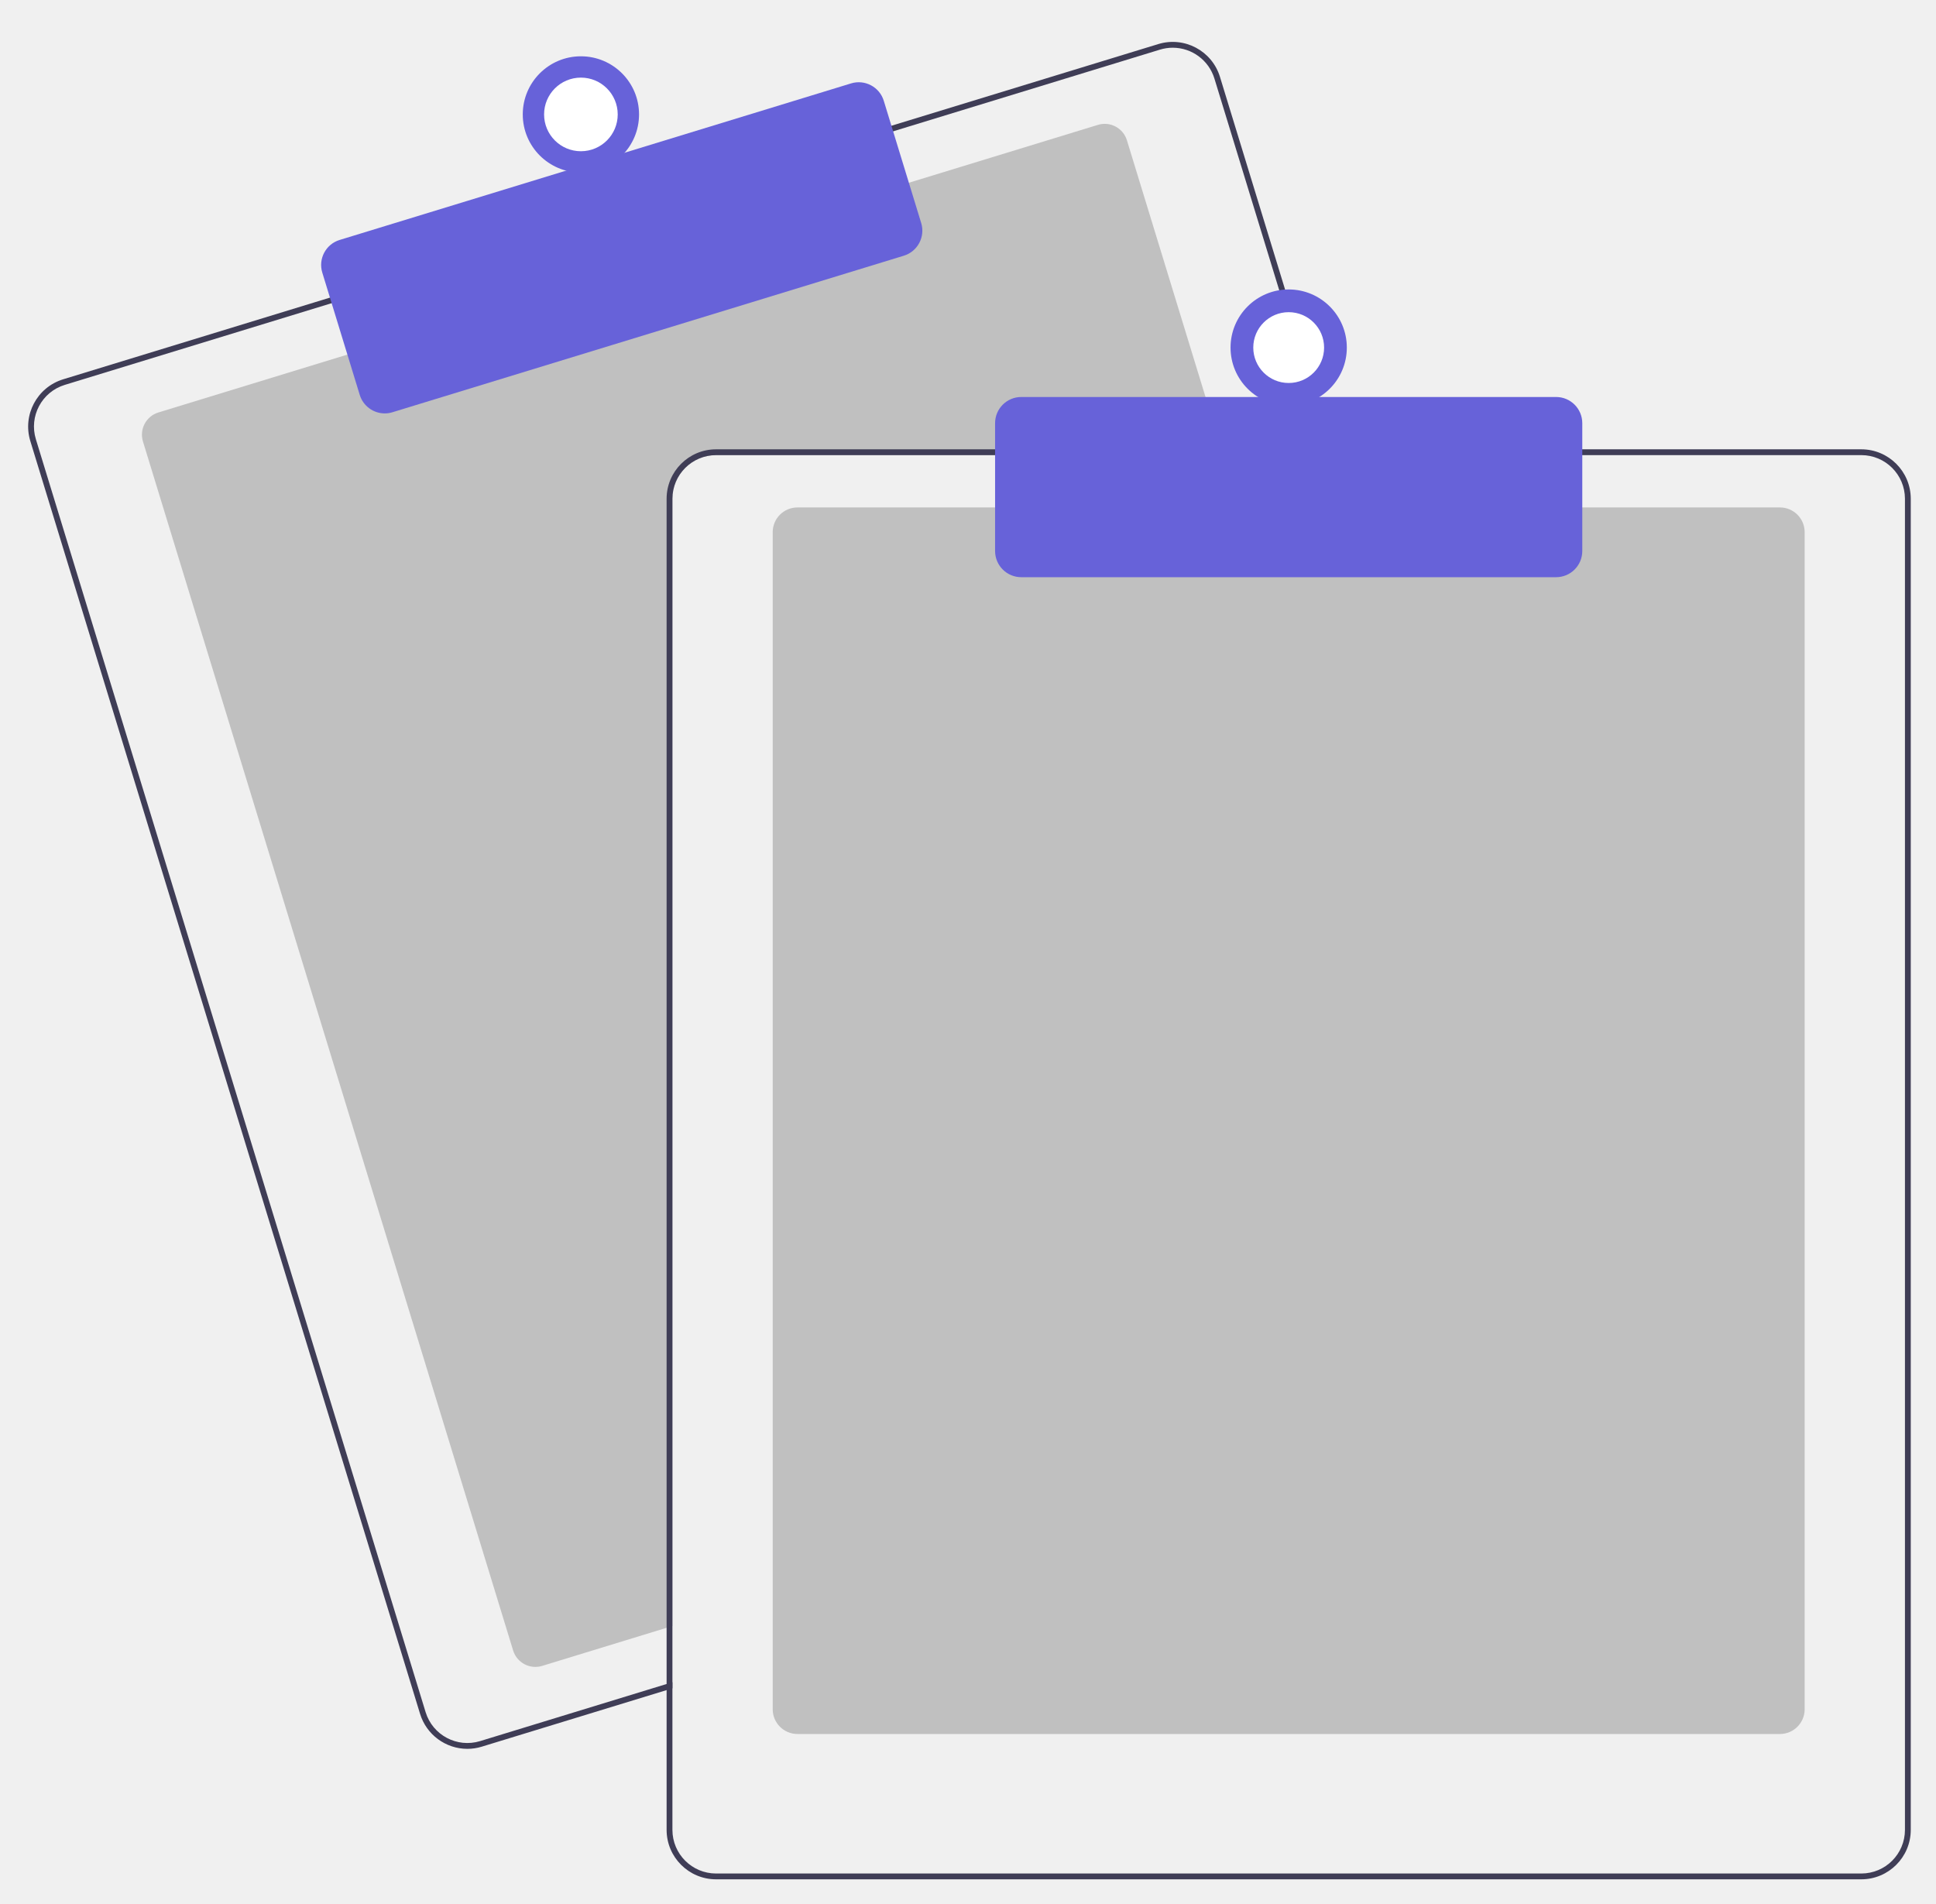
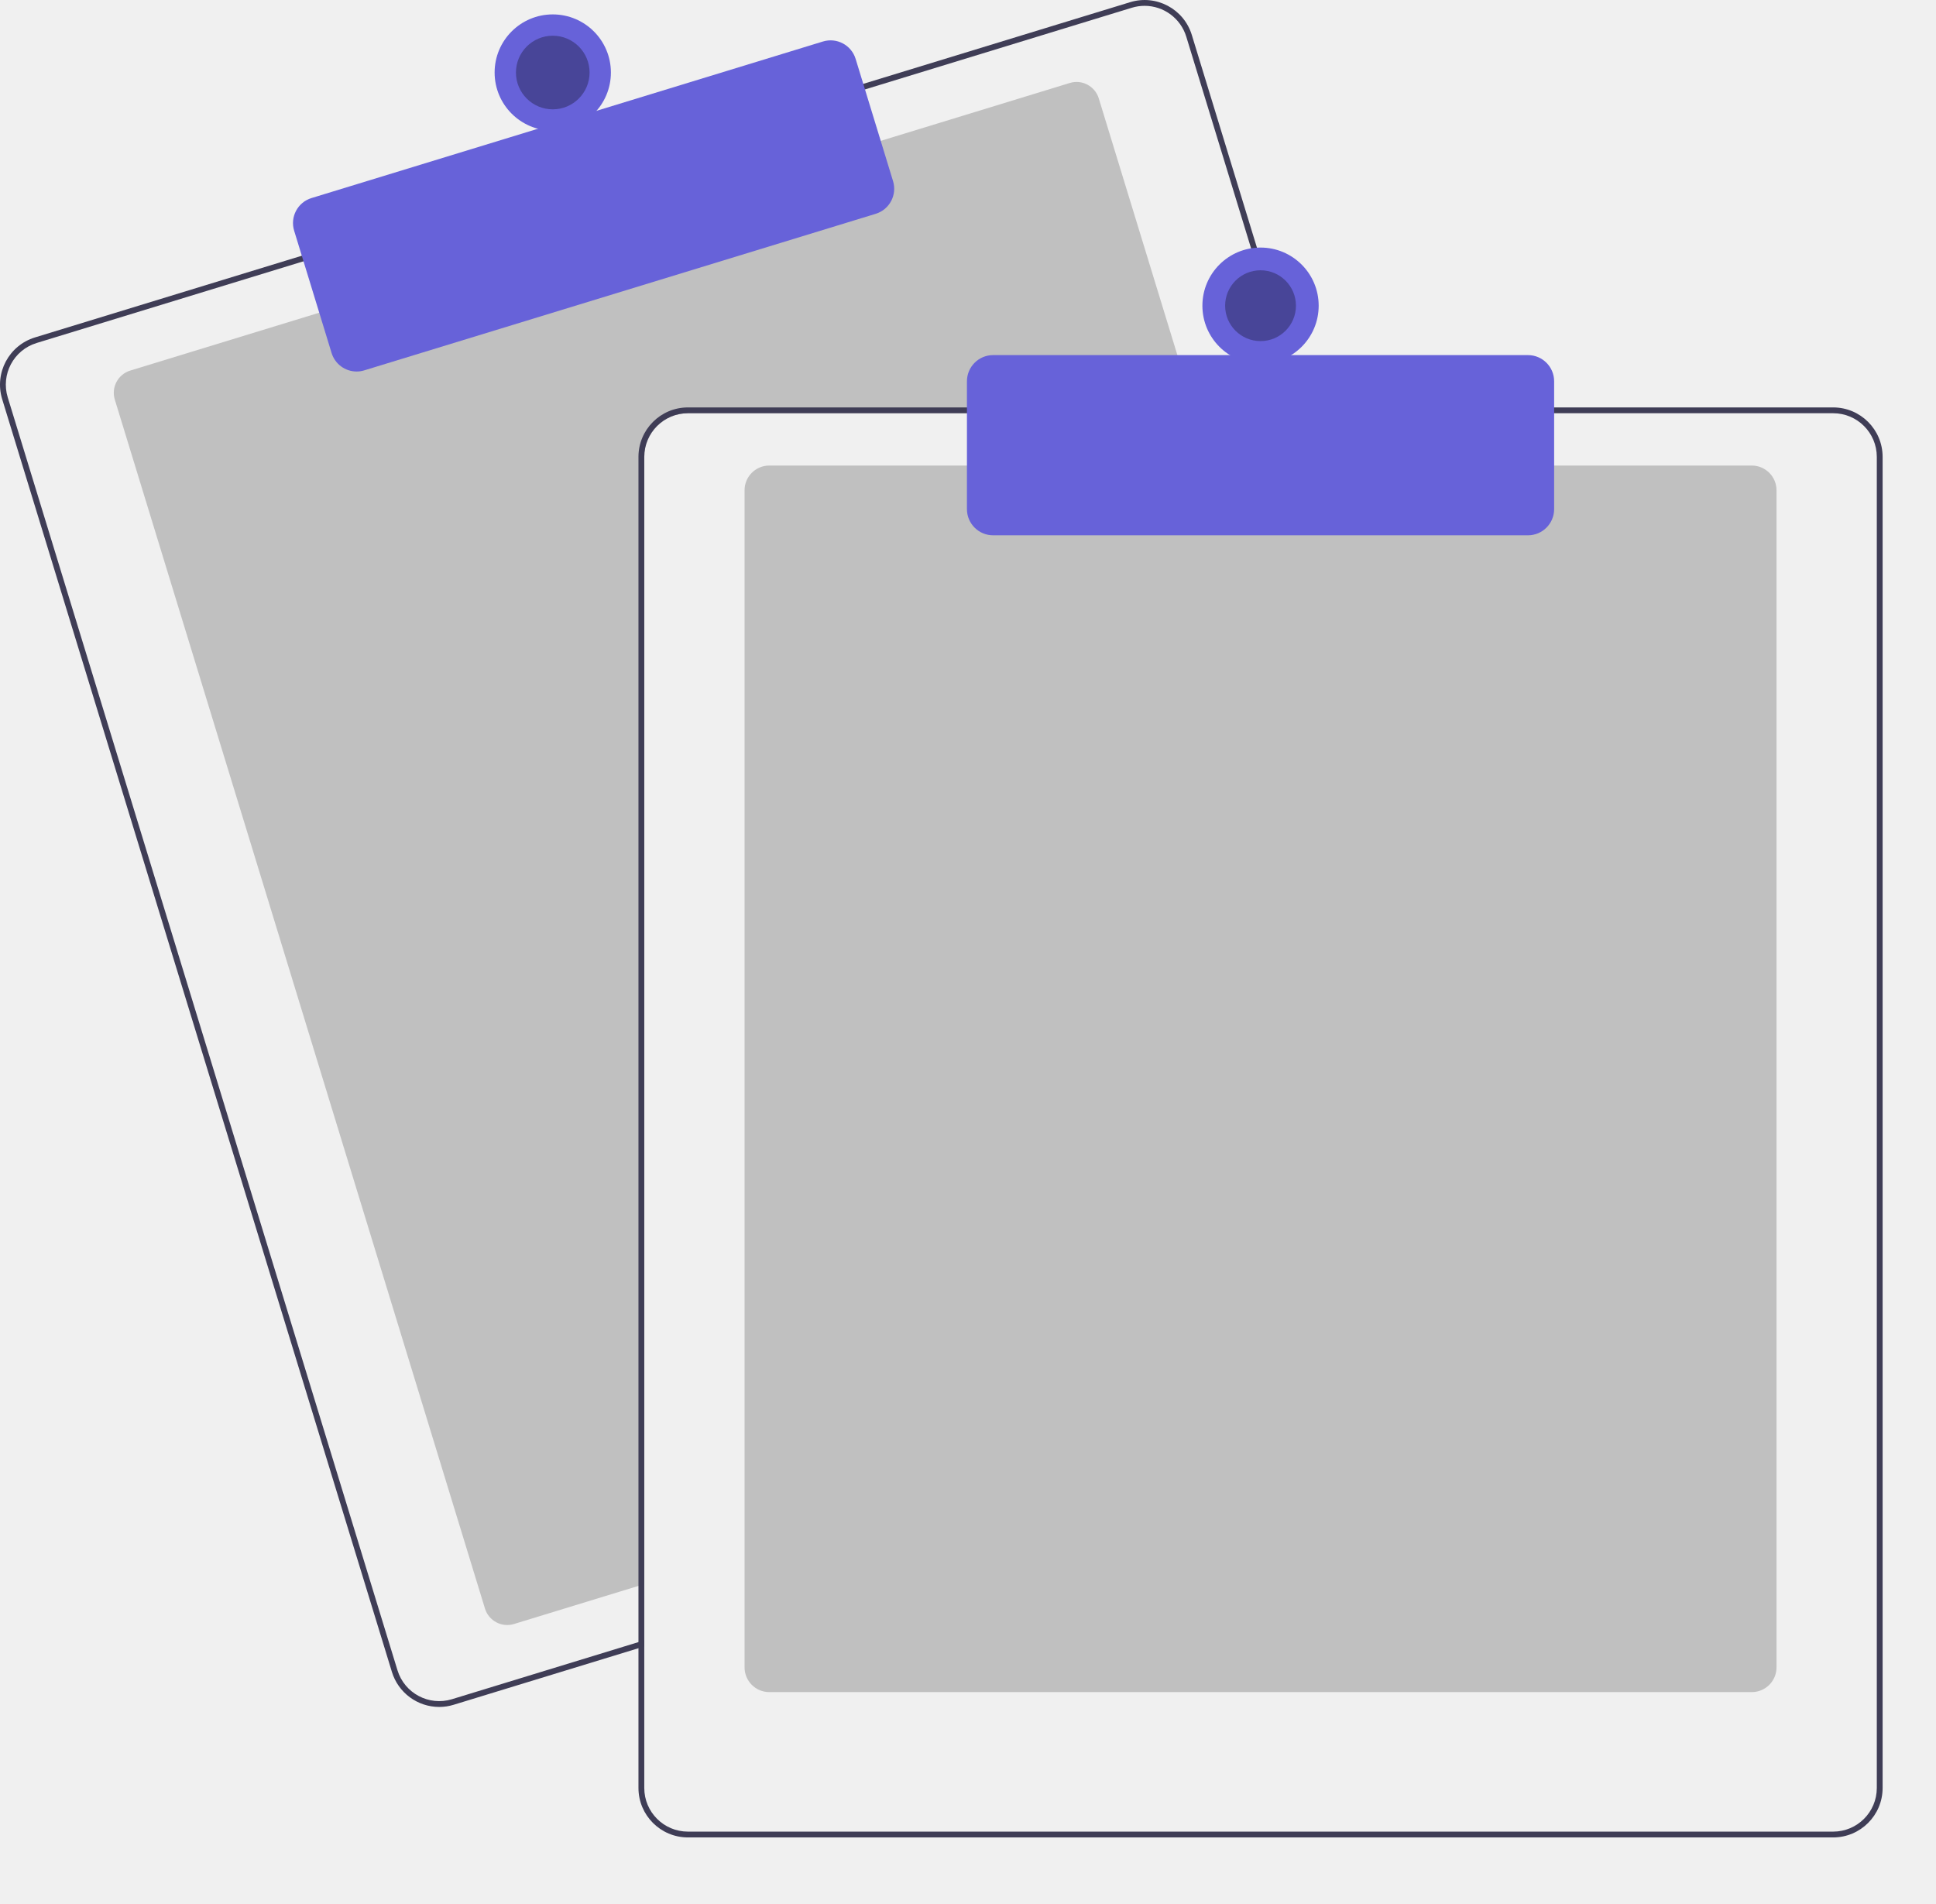
- <svg xmlns="http://www.w3.org/2000/svg" version="1.1" id="b21613c9-2bf0-4d37-bef0-3b193d34fc5d" x="0px" y="0px" width="666px" height="655px" viewBox="-9.682 -14.413 666 655" enable-background="new -9.682 -14.413 666 655" xml:space="preserve">
-   <path opacity="0.2" d="M411.146,142.174h-174.51c-8.28,0.01-14.99,6.72-15,15v387.85l-2,0.61l-42.811,13.11  c-4.225,1.288-8.694-1.088-9.989-5.311L39.496,137.484c-1.29-4.225,1.087-8.696,5.311-9.99l65.97-20.2l191.251-58.54l65.969-20.2  c4.218-1.298,8.688,1.069,9.986,5.286c0.002,0.004,0.003,0.009,0.004,0.014l32.551,106.32L411.146,142.174z" />
-   <path fill="#3F3D56" d="M449.226,140.174l-39.23-128.14c-2.743-8.976-12.243-14.027-21.219-11.284  c-0.004,0.001-0.007,0.002-0.011,0.003l-92.75,28.39l-191.24,58.55l-92.75,28.4c-8.971,2.755-14.019,12.253-11.28,21.23  l134.08,437.93c2.193,7.144,8.788,12.022,16.261,12.03c1.685,0,3.36-0.252,4.97-0.75l63.58-19.46l2-0.62v-2.09l-2,0.609  l-64.17,19.65c-7.919,2.414-16.297-2.037-18.73-9.95L2.667,136.734c-2.432-7.908,2.009-16.289,9.916-18.72  c0.011-0.003,0.022-0.007,0.033-0.01l92.75-28.4l191.24-58.54l92.751-28.4c1.429-0.437,2.915-0.659,4.409-0.66  c6.583,0.015,12.39,4.316,14.32,10.61l39.05,127.56l0.62,2h2.08L449.226,140.174z" />
-   <path fill="#6762D9" d="M122.681,127.821c-3.957-0.003-7.449-2.585-8.611-6.367l-12.881-42.072  c-1.455-4.752,1.217-9.784,5.969-11.24c0.001,0,0.002,0,0.003,0l175.938-53.864c4.752-1.45,9.781,1.221,11.241,5.971l12.88,42.072  c1.449,4.752-1.222,9.781-5.971,11.241L125.31,127.426C124.459,127.688,123.572,127.82,122.681,127.821z" />
+ <svg xmlns="http://www.w3.org/2000/svg" version="1.1" id="b21613c9-2bf0-4d37-bef0-3b193d34fc5d" x="0px" y="0px" width="666px" height="655px" viewBox="0 0 666 655" enable-background="new 0 0 666 655" xml:space="preserve">
+   <path opacity="0.2" enable-background="new    " d="M411.146,142.174h-174.51c-8.28,0.01-14.99,6.72-15,15v387.851l-2,0.609  l-42.812,13.11c-4.225,1.288-8.694-1.088-9.989-5.312L39.496,137.484c-1.29-4.225,1.087-8.696,5.312-9.99l65.97-20.2l191.251-58.54  l65.97-20.2c4.218-1.298,8.688,1.069,9.985,5.286c0.002,0.004,0.003,0.009,0.004,0.014l32.551,106.32L411.146,142.174z" />
+   <path fill="#3F3D56" d="M449.226,140.174l-39.23-128.14c-2.742-8.976-12.242-14.027-21.219-11.284  c-0.004,0.001-0.007,0.002-0.011,0.003l-92.75,28.39l-191.24,58.55l-92.75,28.4c-8.971,2.755-14.02,12.253-11.28,21.23  l134.08,437.93c2.193,7.145,8.788,12.021,16.261,12.03c1.686,0,3.36-0.252,4.971-0.75l63.58-19.46l2-0.62v-2.09l-2,0.608  l-64.17,19.65c-7.92,2.414-16.298-2.037-18.73-9.95L2.667,136.734c-2.432-7.908,2.01-16.289,9.916-18.72  c0.012-0.003,0.022-0.007,0.033-0.01l92.75-28.4l191.24-58.54l92.751-28.4c1.429-0.437,2.915-0.659,4.409-0.66  c6.583,0.015,12.39,4.316,14.32,10.61l39.05,127.56l0.62,2h2.079L449.226,140.174z" />
+   <path fill="#6762D9" d="M122.681,127.821c-3.957-0.003-7.449-2.585-8.611-6.367l-12.881-42.072  c-1.455-4.752,1.217-9.784,5.969-11.24c0.001,0,0.002,0,0.003,0l175.938-53.864c4.752-1.45,9.78,1.221,11.24,5.971l12.881,42.072  c1.449,4.752-1.223,9.781-5.971,11.241L125.31,127.426C124.459,127.688,123.572,127.82,122.681,127.821z" />
  <circle fill="#6762D9" cx="190.154" cy="24.955" r="20" />
-   <circle fill="#FFFFFF" cx="190.154" cy="24.955" r="12.665" />
-   <path opacity="0.2" d="M602.636,582.174h-338c-4.692-0.005-8.494-3.808-8.5-8.5v-405c0.005-4.692,3.808-8.495,8.5-8.5h338  c4.692,0.005,8.495,3.808,8.5,8.5v405C611.131,578.366,607.329,582.168,602.636,582.174z" />
-   <path fill="#3F3D56" d="M447.136,140.174h-210.5c-9.384,0.013-16.987,7.617-17,17v407.8l2-0.609v-407.19c0.01-8.28,6.72-14.99,15-15  h211.12L447.136,140.174z M630.636,140.174h-394c-9.384,0.013-16.987,7.617-17,17v458c0.013,9.384,7.616,16.987,17,17h394  c9.383-0.013,16.986-7.616,17-17v-458C647.623,147.791,640.019,140.187,630.636,140.174z M645.636,615.174  c-0.01,8.28-6.72,14.99-15,15h-394c-8.28-0.01-14.99-6.72-15-15v-458c0.01-8.28,6.72-14.99,15-15h394c8.28,0.01,14.99,6.72,15,15  V615.174z" />
-   <path fill="#6762D9" d="M525.636,184.174h-184c-4.968-0.006-8.994-4.032-9-9v-44c0.006-4.968,4.032-8.994,9-9h184  c4.969,0.006,8.994,4.032,9,9v44C534.631,180.142,530.605,184.168,525.636,184.174z" />
+   <circle opacity="0.3" cx="190.154" cy="24.955" r="12.665" />
+   <path opacity="0.2" enable-background="new    " d="M602.636,582.174h-338c-4.692-0.005-8.494-3.808-8.5-8.5v-405  c0.005-4.692,3.808-8.495,8.5-8.5h338c4.691,0.005,8.495,3.808,8.5,8.5v405C611.132,578.366,607.329,582.168,602.636,582.174z" />
+   <path fill="#3F3D56" d="M447.136,140.174h-210.5c-9.385,0.013-16.987,7.617-17,17v407.8l2-0.608v-407.19c0.01-8.28,6.72-14.99,15-15  h211.12L447.136,140.174z M630.636,140.174h-394c-9.385,0.013-16.987,7.617-17,17v458c0.013,9.384,7.615,16.987,17,17h394  c9.383-0.013,16.986-7.616,17-17v-458C647.623,147.791,640.019,140.187,630.636,140.174z M645.636,615.174  c-0.01,8.28-6.721,14.99-15,15h-394c-8.28-0.01-14.99-6.72-15-15v-458c0.01-8.28,6.72-14.99,15-15h394c8.279,0.01,14.99,6.72,15,15  V615.174z" />
+   <path fill="#6762D9" d="M525.636,184.174h-184c-4.969-0.006-8.994-4.032-9-9v-44c0.006-4.968,4.031-8.994,9-9h184  c4.969,0.006,8.994,4.032,9,9v44C534.632,180.142,530.605,184.168,525.636,184.174z" />
  <circle fill="#6762D9" cx="433.636" cy="105.174" r="20" />
-   <circle fill="#FFFFFF" cx="433.636" cy="105.174" r="12.182" />
+   <circle opacity="0.3" cx="433.636" cy="105.174" r="12.182" />
</svg>
